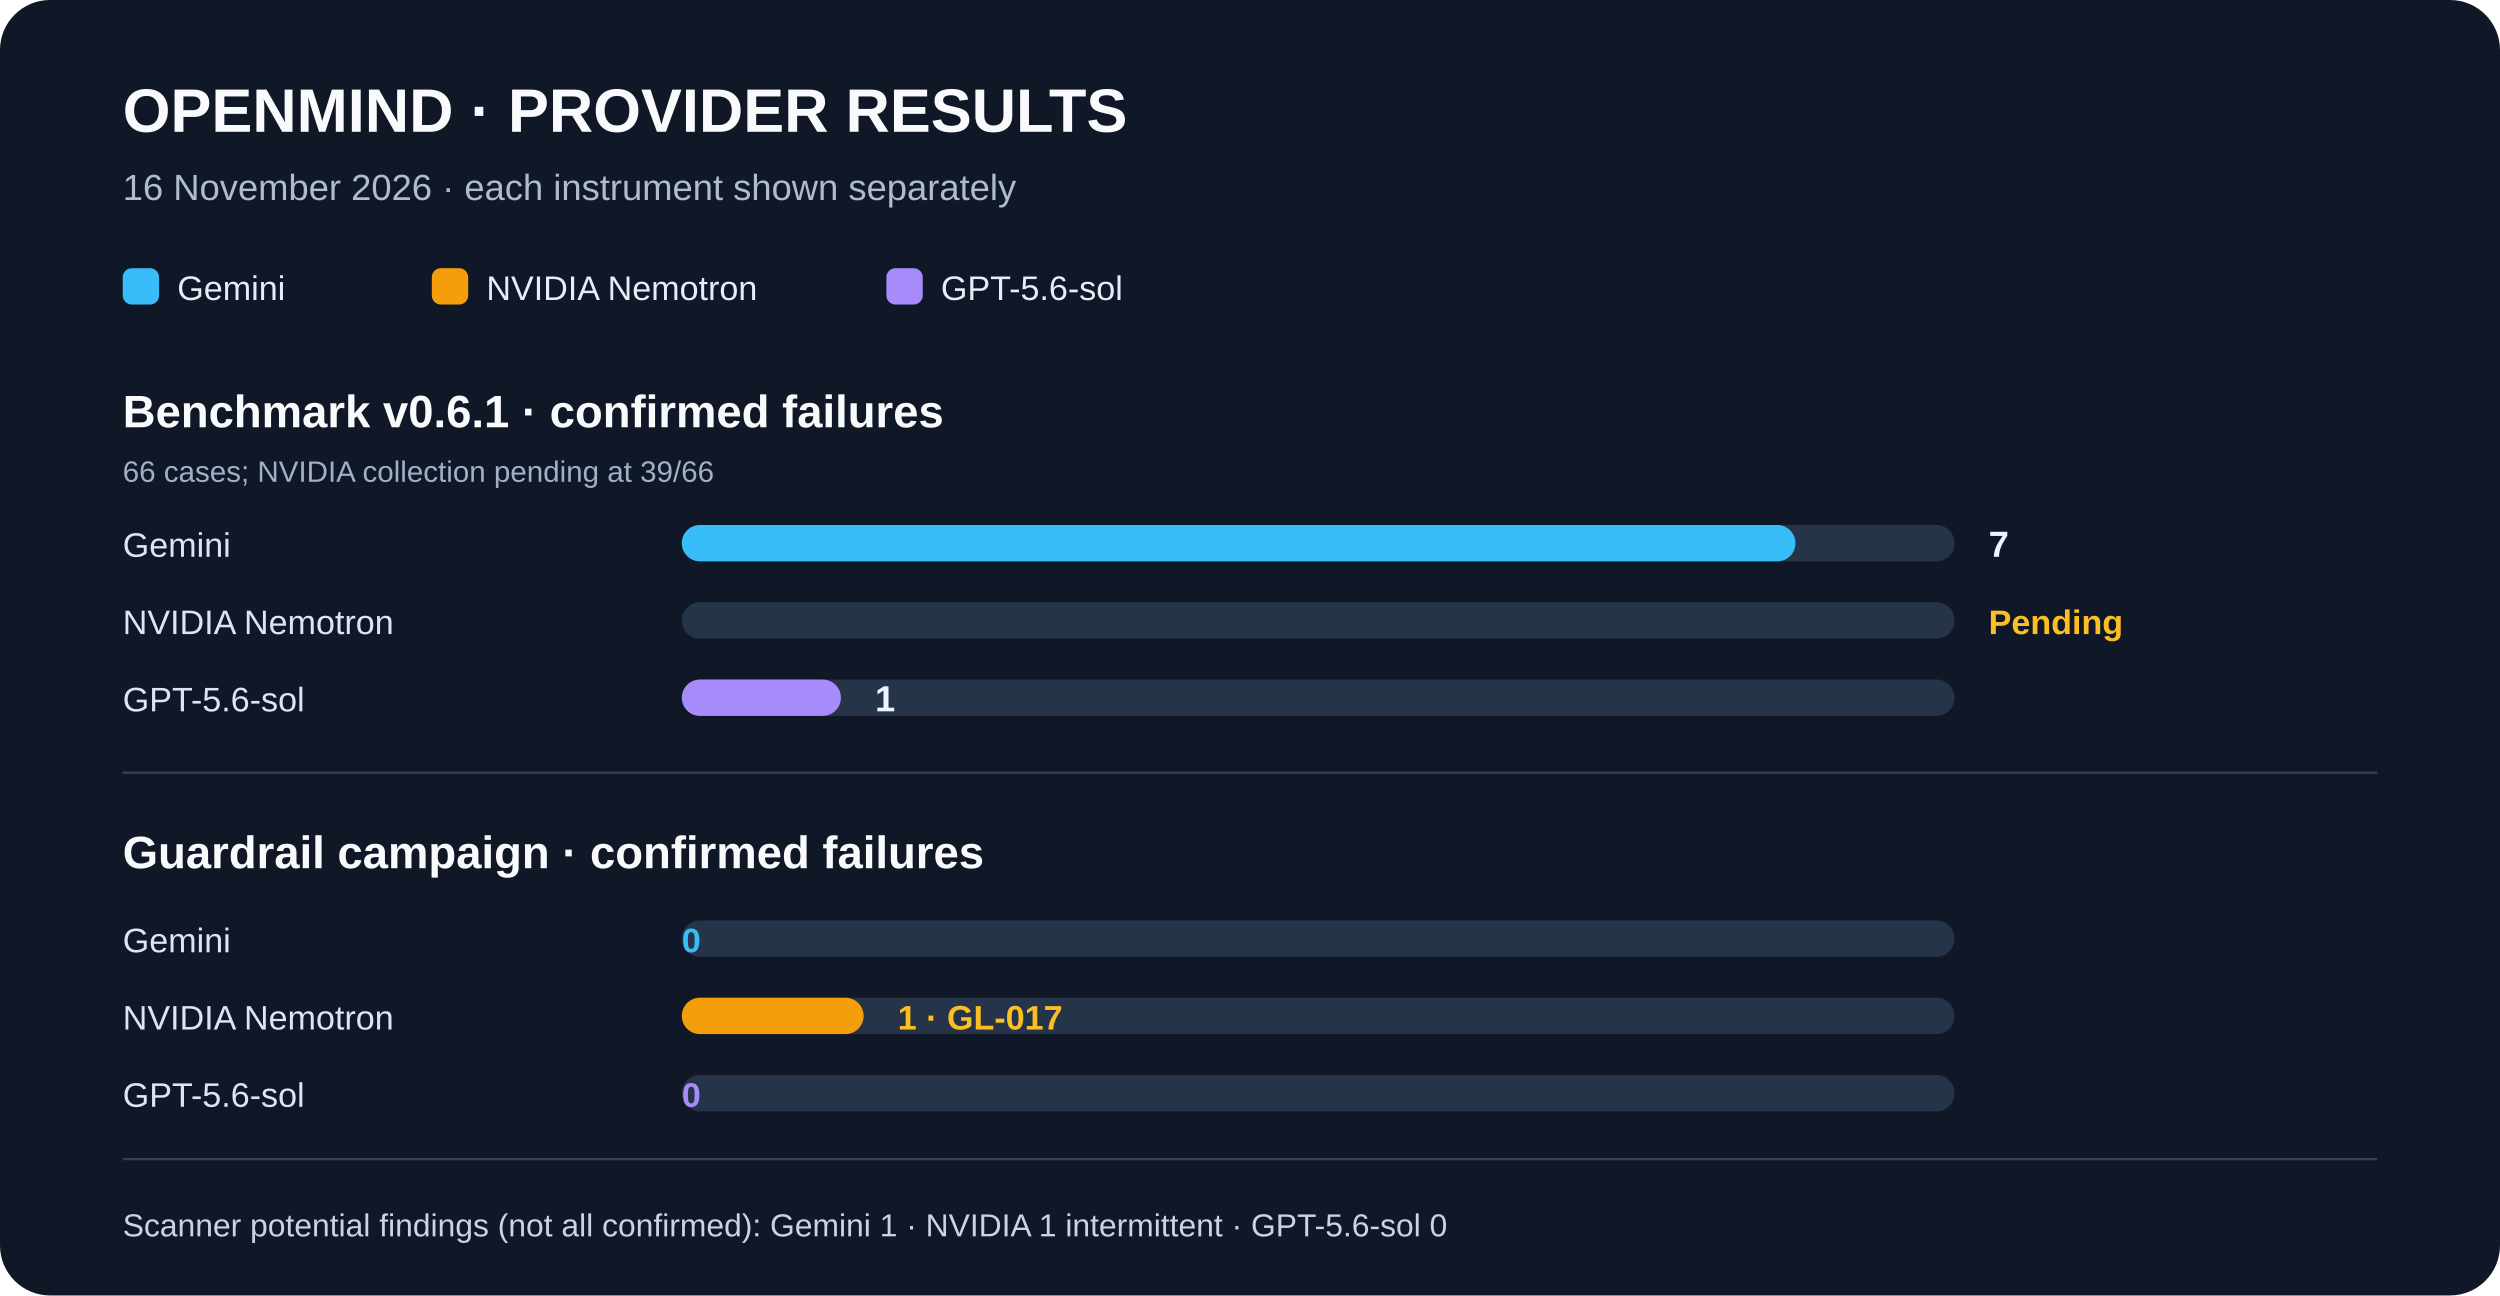
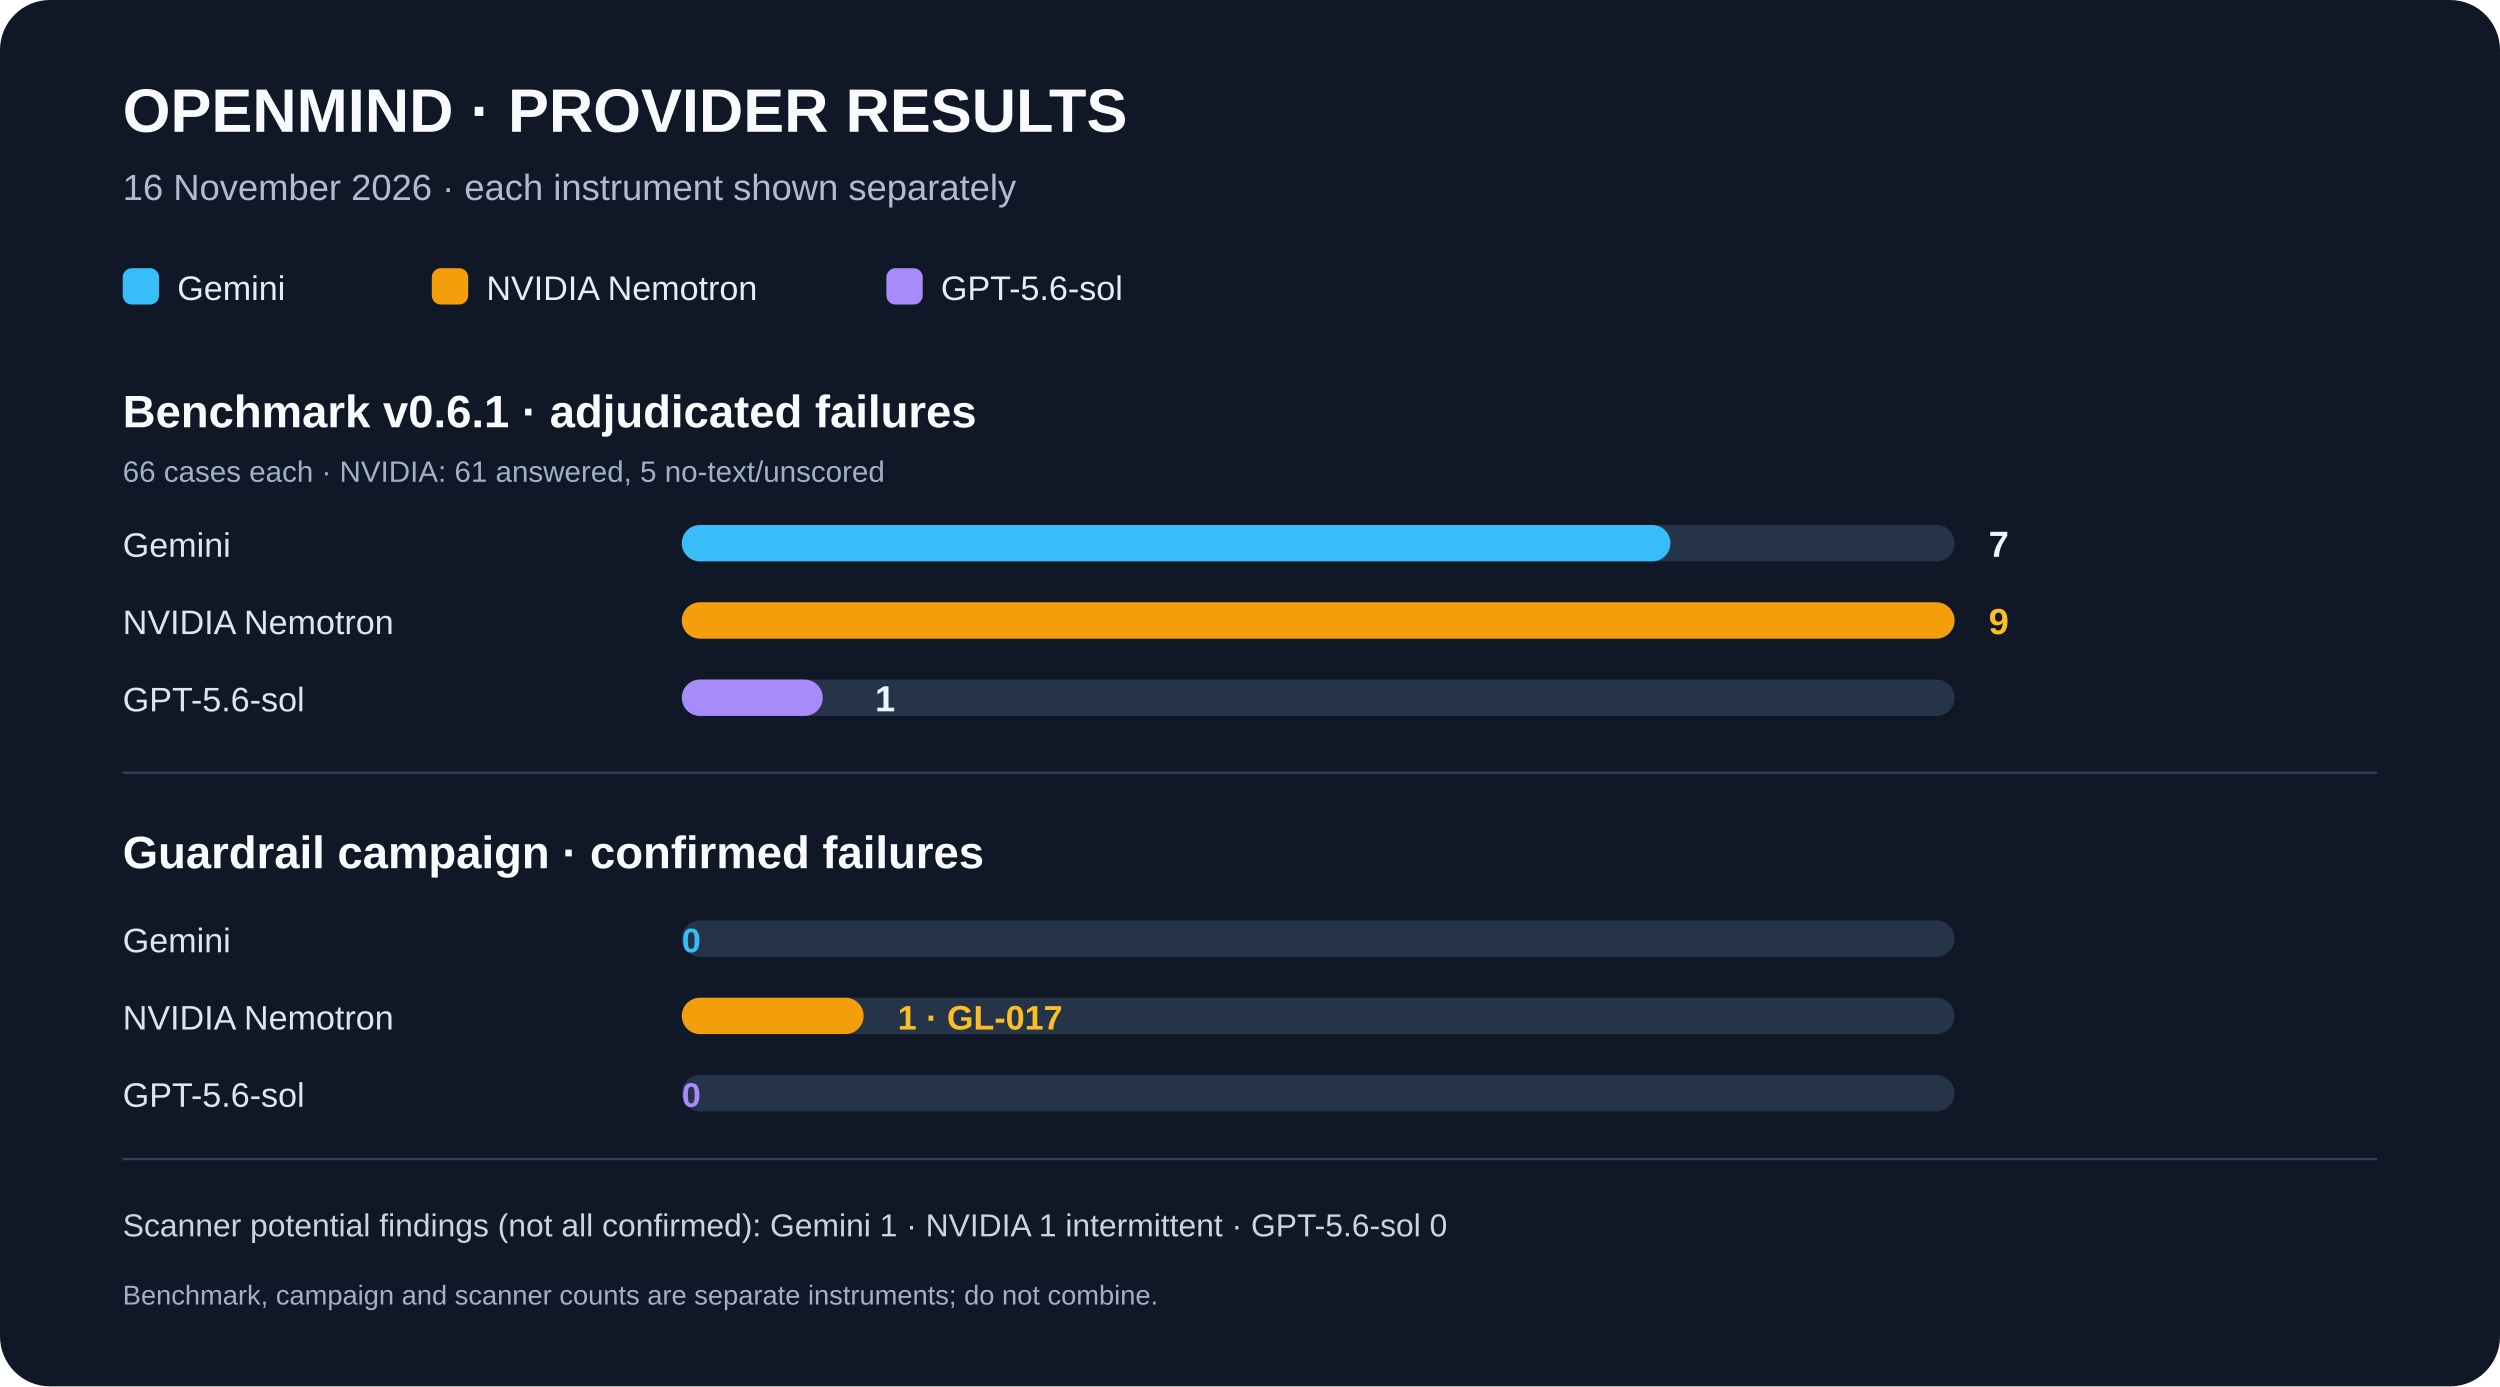
- <svg xmlns="http://www.w3.org/2000/svg" width="1100" height="570" viewBox="0 0 1100 570" role="img" aria-labelledby="title desc">
-   <rect width="1100" height="570" rx="22" fill="#101827" />
+ <svg xmlns="http://www.w3.org/2000/svg" width="1100" height="610" viewBox="0 0 1100 610" role="img" aria-labelledby="title desc">
+   <rect width="1100" height="610" rx="22" fill="#101827" />
  <text x="54" y="58" fill="#f8fafc" font-family="Arial,sans-serif" font-size="27" font-weight="700">OPENMIND · PROVIDER RESULTS</text>
  <text x="54" y="88" fill="#aebbd0" font-family="Arial,sans-serif" font-size="16">16 November 2026 · each instrument shown separately</text>
  <g font-family="Arial,sans-serif" font-size="15" fill="#e5edf8">
    <rect x="54" y="118" width="16" height="16" rx="4" fill="#38bdf8" />
    <text x="78" y="132">Gemini</text>
    <rect x="190" y="118" width="16" height="16" rx="4" fill="#f59e0b" />
    <text x="214" y="132">NVIDIA Nemotron</text>
    <rect x="390" y="118" width="16" height="16" rx="4" fill="#a78bfa" />
    <text x="414" y="132">GPT-5.6-sol</text>
  </g>
  <g font-family="Arial,sans-serif">
-     <text x="54" y="188" fill="#f8fafc" font-size="20" font-weight="700">Benchmark v0.6.1 · confirmed failures</text>
-     <text x="54" y="212" fill="#9fb0c7" font-size="13">66 cases; NVIDIA collection pending at 39/66</text>
+     <text x="54" y="188" fill="#f8fafc" font-size="20" font-weight="700">Benchmark v0.6.1 · adjudicated failures</text>
+     <text x="54" y="212" fill="#9fb0c7" font-size="13">66 cases each · NVIDIA: 61 answered, 5 no-text/unscored</text>
    <g fill="#263449">
      <rect x="300" y="231" width="560" height="16" rx="8" />
      <rect x="300" y="265" width="560" height="16" rx="8" />
      <rect x="300" y="299" width="560" height="16" rx="8" />
    </g>
-     <rect x="300" y="231" width="490" height="16" rx="8" fill="#38bdf8" />
+     <rect x="300" y="231" width="435" height="16" rx="8" fill="#38bdf8" />
    <text x="875" y="245" fill="#eaf6ff" font-size="16" font-weight="700">7</text>
    <text x="54" y="245" fill="#dbe6f4" font-size="15">Gemini</text>
+     <rect x="300" y="265" width="560" height="16" rx="8" fill="#f59e0b" />
+     <text x="875" y="279" fill="#fbbf24" font-size="16" font-weight="700">9</text>
    <text x="54" y="279" fill="#dbe6f4" font-size="15">NVIDIA Nemotron</text>
-     <text x="875" y="279" fill="#fbbf24" font-size="15" font-weight="700">Pending</text>
-     <rect x="300" y="299" width="70" height="16" rx="8" fill="#a78bfa" />
+     <rect x="300" y="299" width="62" height="16" rx="8" fill="#a78bfa" />
    <text x="385" y="313" fill="#eaf6ff" font-size="16" font-weight="700">1</text>
    <text x="54" y="313" fill="#dbe6f4" font-size="15">GPT-5.6-sol</text>
    <line x1="54" y1="340" x2="1046" y2="340" stroke="#334155" />
    <text x="54" y="382" fill="#f8fafc" font-size="20" font-weight="700">Guardrail campaign · confirmed failures</text>
    <g fill="#263449">
      <rect x="300" y="405" width="560" height="16" rx="8" />
      <rect x="300" y="439" width="560" height="16" rx="8" />
      <rect x="300" y="473" width="560" height="16" rx="8" />
    </g>
    <text x="54" y="419" fill="#dbe6f4" font-size="15">Gemini</text>
    <text x="300" y="419" fill="#38bdf8" font-size="15" font-weight="700">0</text>
    <text x="54" y="453" fill="#dbe6f4" font-size="15">NVIDIA Nemotron</text>
    <rect x="300" y="439" width="80" height="16" rx="8" fill="#f59e0b" />
    <text x="395" y="453" fill="#fbbf24" font-size="15" font-weight="700">1 · GL-017</text>
    <text x="54" y="487" fill="#dbe6f4" font-size="15">GPT-5.6-sol</text>
    <text x="300" y="487" fill="#a78bfa" font-size="15" font-weight="700">0</text>
    <line x1="54" y1="510" x2="1046" y2="510" stroke="#334155" />
    <text x="54" y="544" fill="#cbd5e1" font-size="14">Scanner potential findings (not all confirmed): Gemini 1 · NVIDIA 1 intermittent · GPT-5.6-sol 0</text>
+     <text x="54" y="574" fill="#9fb0c7" font-size="12">Benchmark, campaign and scanner counts are separate instruments; do not combine.</text>
  </g>
</svg>
